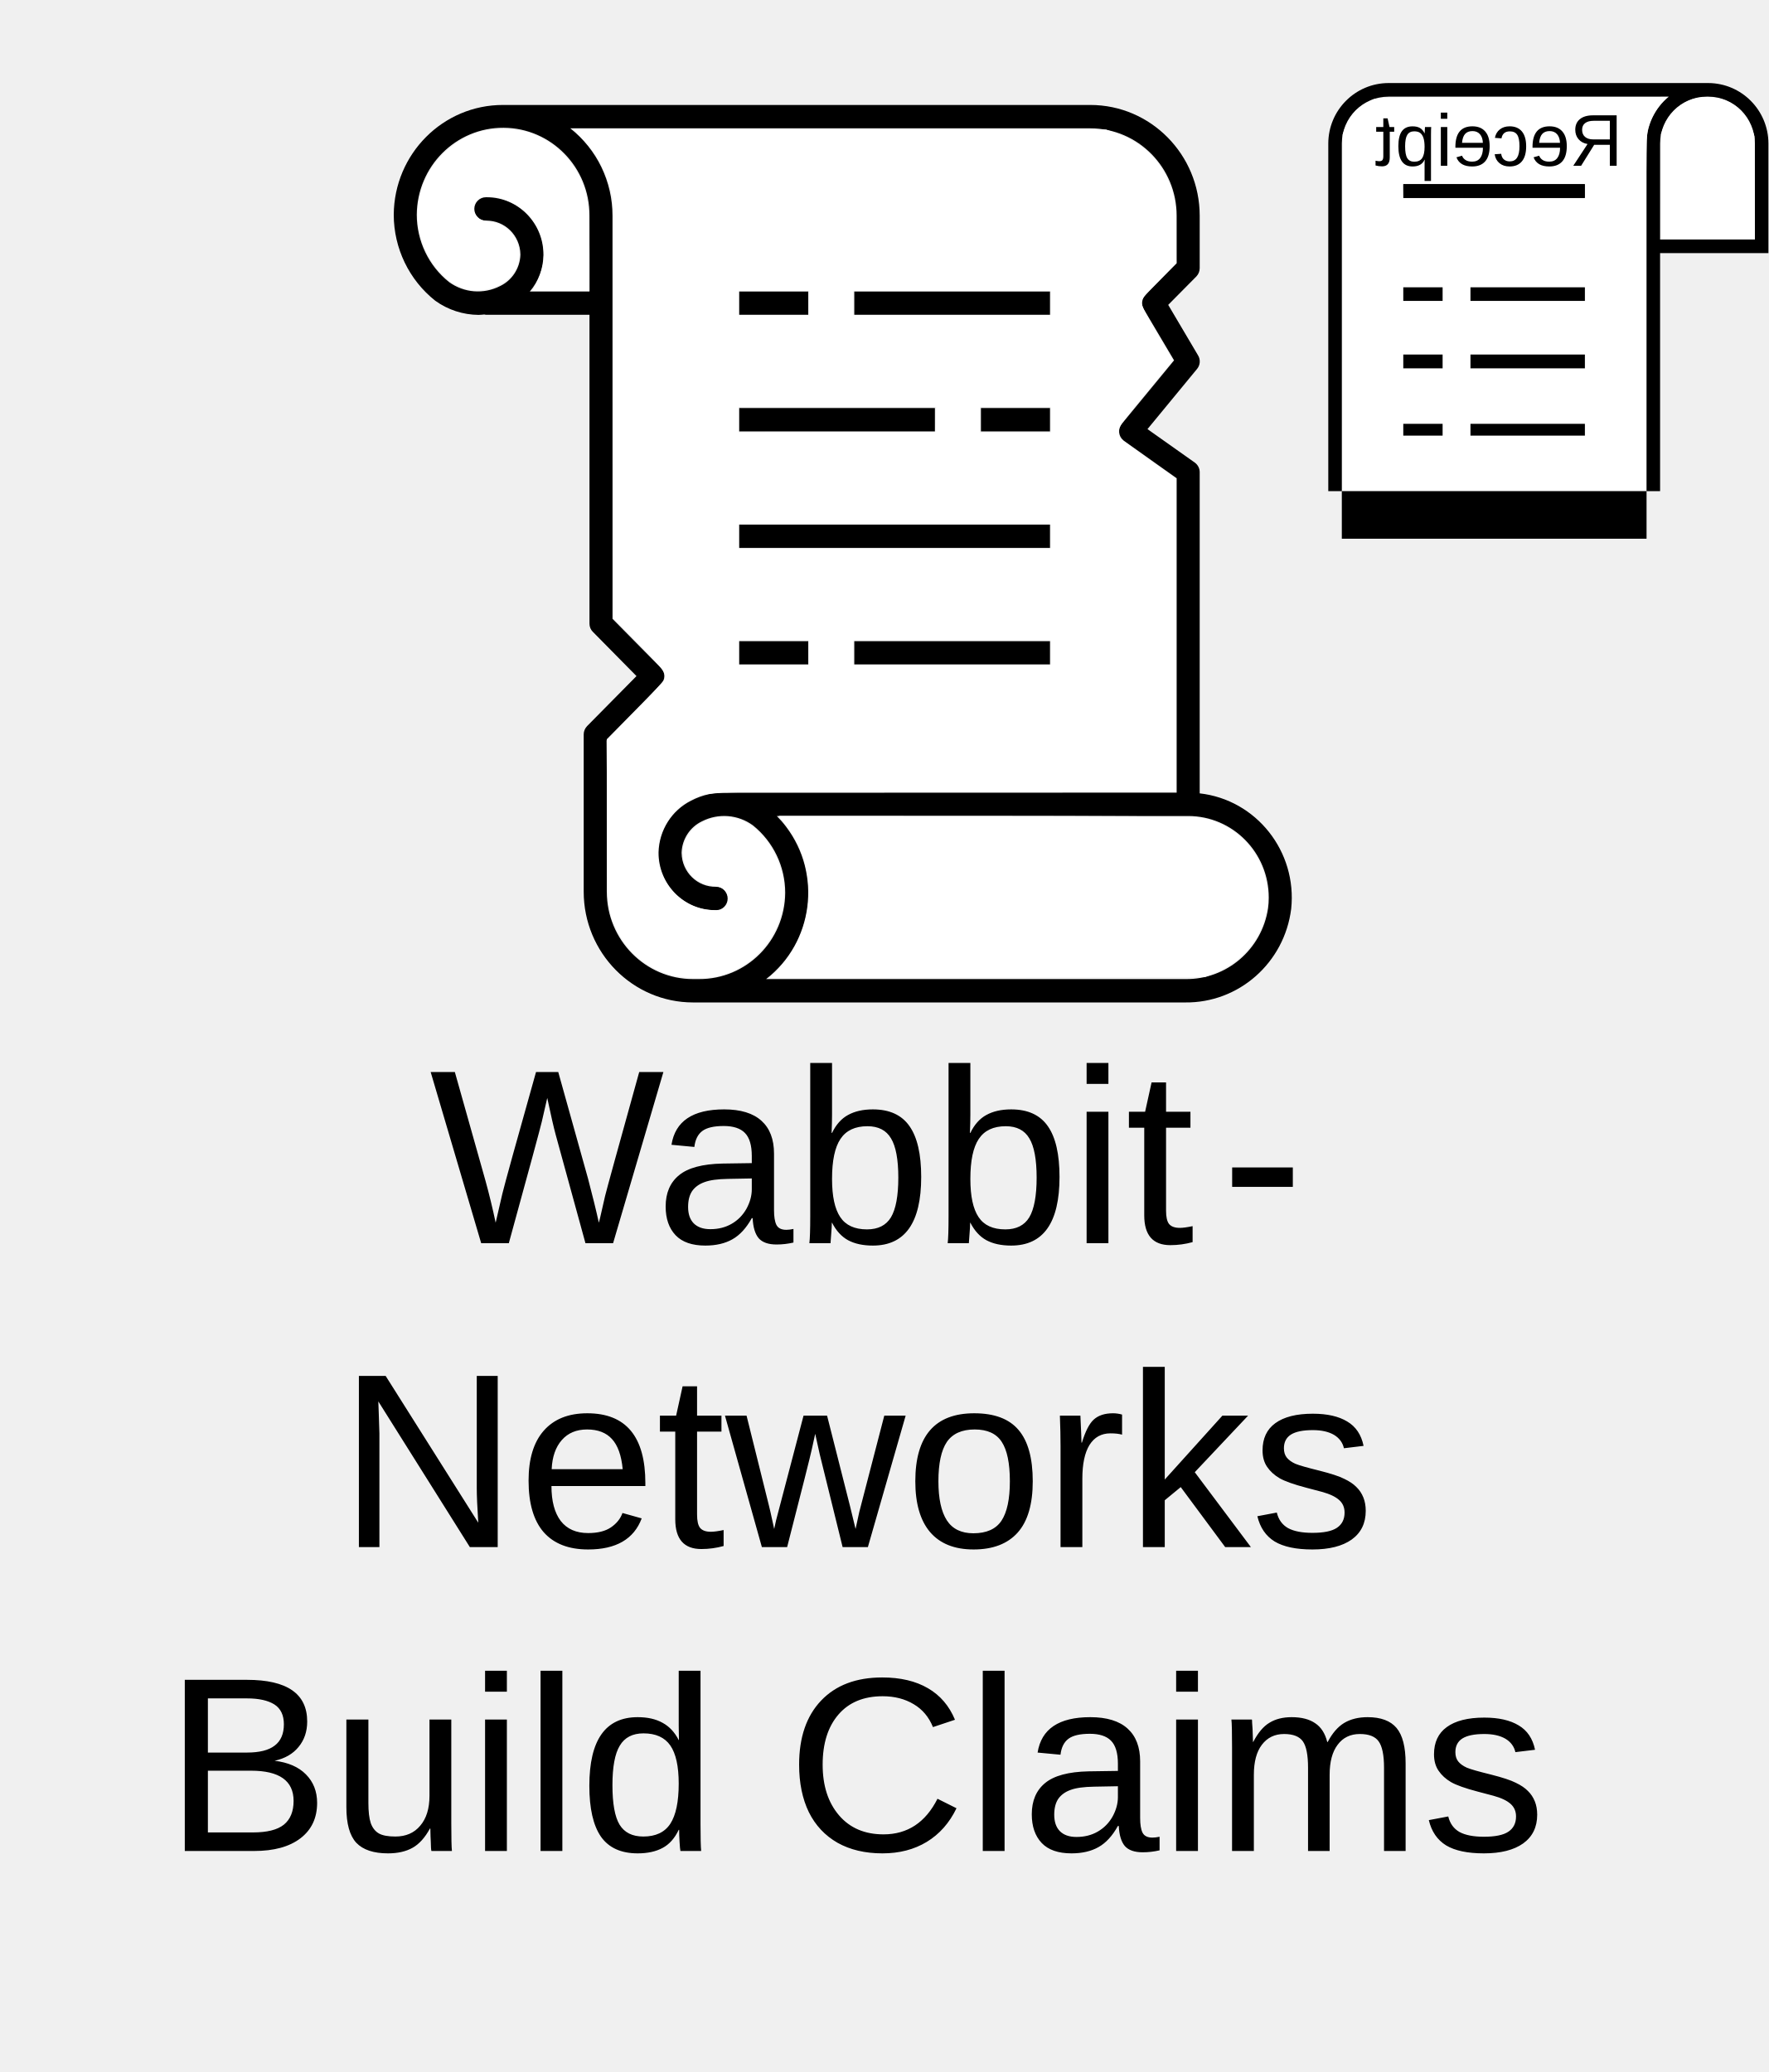
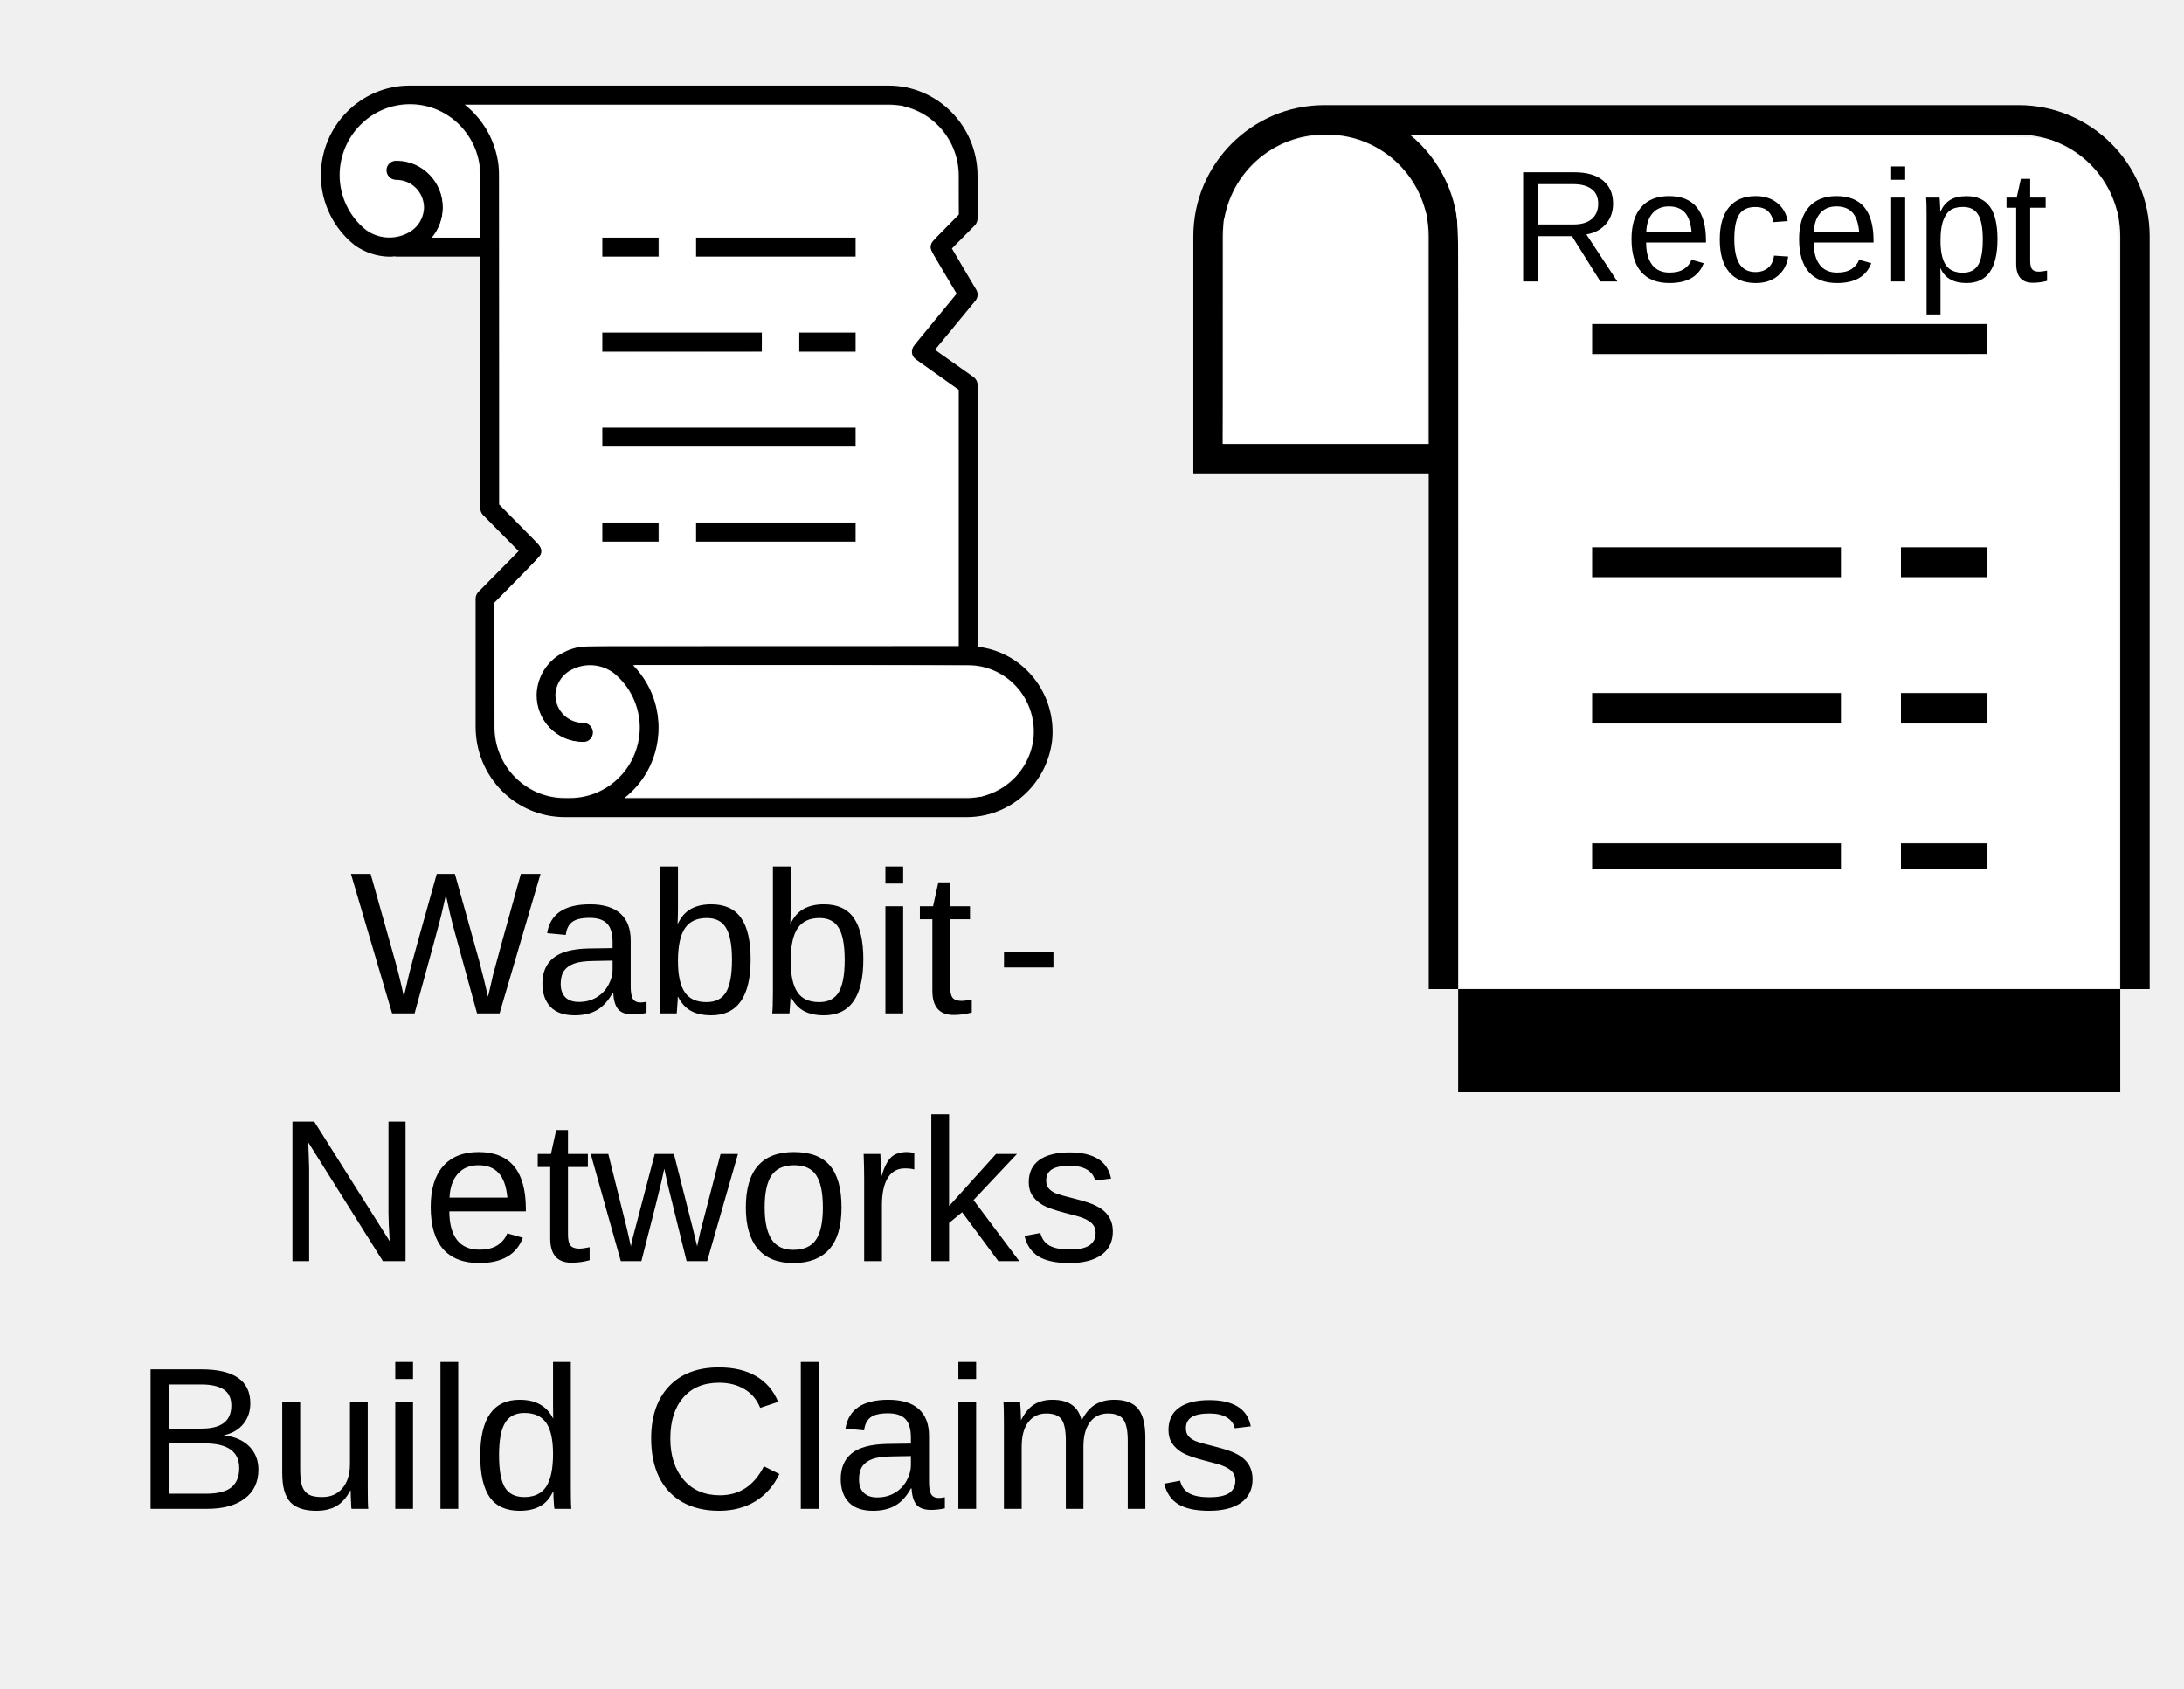
- <svg xmlns="http://www.w3.org/2000/svg" width="128" height="150" xml:space="preserve" overflow="hidden" version="1.1" id="svg9386">
-   <defs id="defs9310">
+ <svg xmlns="http://www.w3.org/2000/svg" width="194" height="150" xml:space="preserve" overflow="hidden">
+   <defs>
    <clipPath id="clip0">
-       <rect x="608" y="1796" width="128" height="150" id="rect9283" />
+       <rect x="608" y="1796" width="194" height="150" />
    </clipPath>
    <clipPath id="clip1">
-       <rect x="702" y="1799" width="34" height="36" id="rect9286" />
+       <rect x="713" y="1799" width="89" height="95" />
    </clipPath>
    <clipPath id="clip2">
-       <rect x="702" y="1799" width="34" height="36" id="rect9289" />
+       <rect x="713" y="1799" width="89" height="95" />
    </clipPath>
    <clipPath id="clip3">
-       <rect x="702" y="1799" width="34" height="36" id="rect9292" />
+       <rect x="713" y="1799" width="89" height="95" />
    </clipPath>
    <clipPath id="clip4">
-       <rect x="702" y="1799" width="34" height="36" id="rect9295" />
+       <rect x="713" y="1799" width="89" height="95" />
    </clipPath>
    <clipPath id="clip5">
-       <rect x="629" y="1796" width="81" height="81" id="rect9298" />
+       <rect x="629" y="1796" width="81" height="81" />
    </clipPath>
    <clipPath id="clip6">
-       <rect x="629" y="1796" width="81" height="81" id="rect9301" />
+       <rect x="629" y="1796" width="81" height="81" />
    </clipPath>
    <clipPath id="clip7">
-       <rect x="629" y="1796" width="81" height="81" id="rect9304" />
+       <rect x="629" y="1796" width="81" height="81" />
    </clipPath>
    <clipPath id="clip8">
-       <rect x="629" y="1796" width="81" height="81" id="rect9307" />
+       <rect x="629" y="1796" width="81" height="81" />
    </clipPath>
  </defs>
-   <g clip-path="url(#clip0)" transform="translate(-608 -1796)" id="g9384">
-     <g clip-path="url(#clip1)" id="g9342">
-       <g clip-path="url(#clip2)" id="g9340">
-         <g clip-path="url(#clip3)" id="g9338">
-           <g clip-path="url(#clip4)" id="g9336">
-             <path d="M295.857 157.571 309 157.571 309 158.571 295.857 158.571Z" fill-rule="evenodd" transform="matrix(-1 0 0 1.0041 1018.57 1651.11)" id="path9312" />
-             <path d="M13.308 9.797 13.308 9.313 19.867 9.313 26.427 9.313 26.427 9.797 26.427 10.28 19.867 10.28 13.308 10.28Z" transform="matrix(-1 0 0 1.0041 736 1800)" id="path9314" />
-             <path d="M295.857 165 304.143 165 304.143 166 295.857 166Z" fill-rule="evenodd" transform="matrix(-1 0 0 1.0041 1018.57 1651.11)" id="path9316" />
-             <path d="M306.143 165 309 165 309 166 306.143 166Z" fill-rule="evenodd" transform="matrix(-1 0 0 1.0041 1018.57 1651.11)" id="path9318" />
-             <path d="M295.857 169.857 304.143 169.857 304.143 170.857 295.857 170.857Z" fill-rule="evenodd" transform="matrix(-1 0 0 1.0041 1018.57 1651.11)" id="path9320" />
-             <path d="M306.143 169.857 309 169.857 309 170.857 306.143 170.857Z" fill-rule="evenodd" transform="matrix(-1 0 0 1.0041 1018.57 1651.11)" id="path9322" />
-             <path d="M295.857 174.857 304.143 174.857 304.143 175.714 295.857 175.714Z" fill-rule="evenodd" transform="matrix(-1 0 0 1.0041 1018.57 1651.11)" id="path9324" />
-             <path d="M306.143 174.857 309 174.857 309 175.714 306.143 175.714Z" fill-rule="evenodd" transform="matrix(-1 0 0 1.0041 1018.57 1651.11)" id="path9326" />
-             <path d="M290.413 179.71 314.429 179.71 314.429 154.65C314.426 152.241 312.474 150.289 310.067 150.286L286.933 150.286C284.526 150.289 282.574 152.241 282.571 154.65L282.571 162.546 290.413 162.546 290.413 179.71ZM310.067 151.267C311.933 151.269 313.446 152.783 313.449 154.65L313.449 183.143 291.393 183.143 291.393 154.65C291.393 153.337 290.801 152.094 289.781 151.267L310.067 151.267ZM283.551 161.566 283.551 154.65C283.554 152.783 285.067 151.269 286.933 151.267L287.031 151.267C288.899 151.269 290.411 152.783 290.413 154.65L290.413 161.566 283.551 161.566ZM290.413 180.691 314.429 180.691 290.413 180.691Z" fill-rule="evenodd" transform="matrix(-1 0 0 1.0041 1018.57 1651.11)" id="path9328" />
-             <path d="M8.851 18.764C8.85 5.163 8.86 5.761 8.638 5.046 8.442 4.414 8.027 3.732 7.543 3.248L7.301 3.005 17.694 3.017C29.408 3.03 28.209 2.994 28.971 3.364 29.808 3.771 30.401 4.469 30.722 5.424L30.821 5.718 30.831 18.553 30.842 31.388 19.847 31.388 8.851 31.388ZM21.591 26.994 21.591 26.553 17.429 26.553 13.266 26.553 13.266 26.994 13.266 27.436 17.429 27.436 21.591 27.436ZM26.469 26.994 26.469 26.553 25.018 26.553 23.567 26.553 23.567 26.994 23.567 27.436 25.018 27.436 26.469 27.436ZM21.591 22.075 21.591 21.549 17.429 21.549 13.266 21.549 13.266 22.075 13.266 22.6 17.429 22.6 21.591 22.6ZM26.469 22.075 26.469 21.549 25.018 21.549 23.567 21.549 23.567 22.075 23.567 22.6 25.018 22.6 26.469 22.6ZM21.591 17.218 21.591 16.714 17.429 16.714 13.266 16.714 13.266 17.218 13.266 17.723 17.429 17.723 21.591 17.723ZM26.469 17.218 26.469 16.714 25.018 16.714 23.567 16.714 23.567 17.218 23.567 17.723 25.018 17.723 26.469 17.723ZM26.459 9.786 26.471 9.271 19.869 9.271 13.266 9.271 13.266 9.797 13.266 10.323 19.857 10.312 26.448 10.302Z" fill="#FFFFFF" transform="matrix(-1 0 0 1.0041 736 1800)" id="path9330" />
-             <path d="M0.998 9.555 1.011 5.845 1.126 5.474C1.471 4.368 2.209 3.574 3.238 3.205 3.842 2.989 4.694 2.949 5.298 3.11 6.397 3.403 7.27 4.227 7.661 5.34L7.779 5.676 7.79 9.471 7.802 13.266 4.393 13.266 0.984 13.266Z" fill="#FFFFFF" transform="matrix(-1 0 0 1.0041 736 1800)" id="path9332" />
-             <text font-family="Arial,Arial_MSFontService,sans-serif" font-weight="400" font-size="37" transform="matrix(-0.142857 0 0 0.143443 725.446 1808)" id="text9334">Receipt</text>
+   <g clip-path="url(#clip0)" transform="translate(-608 -1796)">
+     <g clip-path="url(#clip1)">
+       <g clip-path="url(#clip2)">
+         <g clip-path="url(#clip3)">
+           <g clip-path="url(#clip4)">
+             <path d="M788.952 420.19 824 420.19 824 422.857 788.952 422.857Z" fill-rule="evenodd" transform="matrix(1 0 0 1.00051 -39.5238 1404.37)" />
+             <path d="M35.488 26.125 35.488 24.836 52.979 24.836 70.471 24.836 70.471 26.125 70.471 27.415 52.979 27.415 35.488 27.415Z" transform="matrix(1 0 0 1.00051 714 1800)" />
+             <path d="M788.952 440 811.048 440 811.048 442.667 788.952 442.667Z" fill-rule="evenodd" transform="matrix(1 0 0 1.00051 -39.5238 1404.37)" />
+             <path d="M816.381 440 824 440 824 442.667 816.381 442.667Z" fill-rule="evenodd" transform="matrix(1 0 0 1.00051 -39.5238 1404.37)" />
+             <path d="M788.952 452.952 811.048 452.952 811.048 455.619 788.952 455.619Z" fill-rule="evenodd" transform="matrix(1 0 0 1.00051 -39.5238 1404.37)" />
+             <path d="M816.381 452.952 824 452.952 824 455.619 816.381 455.619Z" fill-rule="evenodd" transform="matrix(1 0 0 1.00051 -39.5238 1404.37)" />
+             <path d="M788.952 466.286 811.048 466.286 811.048 468.571 788.952 468.571Z" fill-rule="evenodd" transform="matrix(1 0 0 1.00051 -39.5238 1404.37)" />
+             <path d="M816.381 466.286 824 466.286 824 468.571 816.381 468.571Z" fill-rule="evenodd" transform="matrix(1 0 0 1.00051 -39.5238 1404.37)" />
+             <path d="M774.434 479.227 838.476 479.227 838.476 412.4C838.469 405.977 833.265 400.77 826.846 400.762L765.154 400.762C758.735 400.77 753.531 405.977 753.524 412.4L753.524 433.455 774.434 433.455 774.434 479.227ZM826.846 403.379C831.821 403.383 835.855 407.421 835.863 412.4L835.863 488.381 777.048 488.381 777.048 412.4C777.048 408.899 775.47 405.585 772.75 403.379L826.846 403.379ZM756.137 430.842 756.137 412.4C756.145 407.421 760.179 403.383 765.154 403.379L765.417 403.379C770.396 403.383 774.43 407.421 774.434 412.4L774.434 430.842 756.137 430.842ZM774.434 481.844 838.476 481.844 774.434 481.844Z" fill-rule="evenodd" transform="matrix(1 0 0 1.00051 -39.5238 1404.37)" />
+             <path d="M23.602 50.036C23.601 13.768 23.626 15.361 23.035 13.455 22.513 11.772 21.405 9.952 20.114 8.66L19.469 8.014 47.185 8.046C78.421 8.081 75.224 7.983 77.255 8.97 79.488 10.056 81.07 11.917 81.925 14.464L82.188 15.249 82.218 49.475 82.246 83.702 52.925 83.702 23.602 83.702ZM57.577 71.985 57.577 70.808 46.476 70.808 35.376 70.808 35.376 71.985 35.376 73.162 46.476 73.162 57.577 73.162ZM70.583 71.985 70.583 70.808 66.715 70.808 62.846 70.808 62.846 71.985 62.846 73.162 66.715 73.162 70.583 73.162ZM57.577 58.866 57.577 57.464 46.476 57.464 35.376 57.464 35.376 58.866 35.376 60.268 46.476 60.268 57.577 60.268ZM70.583 58.866 70.583 57.464 66.715 57.464 62.846 57.464 62.846 58.866 62.846 60.268 66.715 60.268 70.583 60.268ZM57.577 45.915 57.577 44.57 46.476 44.57 35.376 44.57 35.376 45.915 35.376 47.261 46.476 47.261 57.577 47.261ZM70.583 45.915 70.583 44.57 66.715 44.57 62.846 44.57 62.846 45.915 62.846 47.261 66.715 47.261 70.583 47.261ZM70.559 26.097 70.59 24.724 52.983 24.724 35.376 24.724 35.376 26.126 35.376 27.528 52.952 27.499 70.527 27.471Z" fill="#FFFFFF" transform="matrix(1 0 0 1.00051 714 1800)" />
+             <path d="M2.66 25.481 2.696 15.585 3.003 14.598C3.922 11.647 5.891 9.531 8.634 8.548 10.246 7.97 12.519 7.865 14.128 8.293 17.058 9.074 19.386 11.271 20.428 14.24L20.743 15.137 20.775 25.256 20.806 35.376 11.716 35.376 2.625 35.376Z" fill="#FFFFFF" transform="matrix(1 0 0 1.00051 714 1800)" />
+             <text font-family="Arial,Arial_MSFontService,sans-serif" font-weight="400" font-size="37" transform="matrix(0.380952 0 0 0.381148 742.144 1821)">Receipt</text>
          </g>
        </g>
      </g>
    </g>
-     <g clip-path="url(#clip5)" id="g9372">
-       <g clip-path="url(#clip6)" id="g9370">
-         <g clip-path="url(#clip7)" id="g9368">
-           <g clip-path="url(#clip8)" id="g9366">
-             <path d="M702.356 1875.85 702.356 1852.88C702.356 1852.61 702.223 1852.36 702.001 1852.2L698.582 1849.81C698.582 1849.8 698.582 1849.8 698.582 1849.8L702.168 1845.5C702.394 1845.23 702.425 1844.84 702.241 1844.54L700.081 1840.93C700.077 1840.93 700.077 1840.93 700.081 1840.92L702.116 1838.89C702.269 1838.73 702.356 1838.52 702.356 1838.3L702.356 1834.55C702.356 1830.18 698.811 1826.63 694.439 1826.63L651.938 1826.63C647.59 1826.62 644.049 1830.13 644.022 1834.48 644.025 1836.88 645.135 1839.15 647.03 1840.63 647.945 1841.28 649.037 1841.63 650.157 1841.64 650.3 1841.64 650.443 1841.62 650.585 1841.61 650.62 1841.62 650.655 1841.63 650.689 1841.63L658.189 1841.63 658.189 1863.72C658.189 1863.94 658.276 1864.15 658.432 1864.3L661.587 1867.46 661.587 1867.47 658.018 1871.04C657.862 1871.2 657.771 1871.41 657.771 1871.63L657.771 1882.88C657.771 1887.25 661.316 1890.8 665.688 1890.8L701.291 1890.8C705.183 1890.85 708.488 1887.97 708.978 1884.11 709.42 1880.01 706.46 1876.31 702.356 1875.85ZM653.869 1839.97C654.498 1839.24 654.846 1838.32 654.856 1837.36 654.87 1835.09 653.044 1833.24 650.776 1833.23 650.749 1833.23 650.717 1833.23 650.689 1833.23 650.23 1833.23 649.855 1833.61 649.855 1834.06 649.855 1834.52 650.23 1834.9 650.689 1834.9 652.046 1834.87 653.166 1835.95 653.19 1837.31 653.19 1837.33 653.19 1837.34 653.19 1837.36 653.149 1838.32 652.582 1839.17 651.719 1839.58 650.529 1840.18 649.103 1840.07 648.022 1839.29 646.547 1838.13 645.688 1836.35 645.688 1834.48 645.709 1831.02 648.523 1828.24 651.976 1828.26 655.427 1828.28 658.209 1831.1 658.189 1834.55L658.189 1839.97ZM659.441 1882.88 659.441 1871.98 663.361 1868.05C663.688 1867.73 663.688 1867.2 663.361 1866.88L659.855 1863.37 659.855 1834.55C659.855 1832.11 658.731 1829.81 656.811 1828.31 656.808 1828.31 656.808 1828.3 656.811 1828.3 656.811 1828.3 656.815 1828.3 656.815 1828.3L694.439 1828.3C697.89 1828.3 700.69 1831.1 700.69 1834.55L700.69 1837.95 698.432 1840.21C698.164 1840.48 698.112 1840.9 698.307 1841.23L700.502 1844.89 696.717 1849.43C696.422 1849.79 696.47 1850.31 696.825 1850.6 696.843 1850.62 696.863 1850.64 696.884 1850.65L700.69 1853.32 700.69 1875.8 668.189 1875.81C667.274 1875.75 666.363 1875.95 665.552 1876.37 664.136 1877.07 663.229 1878.49 663.19 1880.07 663.173 1882.34 664.999 1884.19 667.267 1884.2 667.298 1884.2 667.326 1884.2 667.357 1884.2 667.816 1884.2 668.189 1883.83 668.189 1883.37 668.189 1882.91 667.816 1882.53 667.357 1882.53 666.001 1882.56 664.881 1881.48 664.856 1880.12 664.856 1880.11 664.856 1880.09 664.856 1880.07 664.895 1879.12 665.462 1878.26 666.328 1877.85 667.517 1877.25 668.943 1877.36 670.022 1878.14 671.496 1879.31 672.356 1881.08 672.356 1882.96 672.331 1886.39 669.535 1889.15 666.105 1889.13L665.688 1889.13C662.237 1889.13 659.441 1886.33 659.441 1882.88ZM701.319 1889.13 670.992 1889.13C670.989 1889.13 670.982 1889.13 670.982 1889.13 670.978 1889.13 670.982 1889.12 670.985 1889.12 674.387 1886.51 675.027 1881.63 672.415 1878.23 672.209 1877.96 671.987 1877.71 671.747 1877.47L701.524 1877.47C704.749 1877.47 707.361 1880.09 707.357 1883.31 707.357 1883.57 707.34 1883.82 707.305 1884.07 706.857 1887.01 704.3 1889.17 701.319 1889.13Z" transform="matrix(1 0 0 1.0125 -7.52246 -45.8642)" id="path9344" />
-             <path d="M677.357 1839.97 691.521 1839.97 691.521 1841.63 677.357 1841.63Z" transform="matrix(1 0 0 1.0125 -7.52246 -45.8642)" id="path9346" />
-             <path d="M669.023 1839.97 674.022 1839.97 674.022 1841.63 669.023 1841.63Z" transform="matrix(1 0 0 1.0125 -7.52246 -45.8642)" id="path9348" />
-             <path d="M677.357 1864.97 691.521 1864.97 691.521 1866.63 677.357 1866.63Z" transform="matrix(1 0 0 1.0125 -7.52246 -45.8642)" id="path9350" />
-             <path d="M669.023 1864.97 674.022 1864.97 674.022 1866.63 669.023 1866.63Z" transform="matrix(1 0 0 1.0125 -7.52246 -45.8642)" id="path9352" />
-             <path d="M669.023 1848.3 683.19 1848.3 683.19 1849.97 669.023 1849.97Z" transform="matrix(1 0 0 1.0125 -7.52246 -45.8642)" id="path9354" />
-             <path d="M686.523 1848.3 691.521 1848.3 691.521 1849.97 686.523 1849.97Z" transform="matrix(1 0 0 1.0125 -7.52246 -45.8642)" id="path9356" />
-             <path d="M669.023 1856.63 691.521 1856.63 691.521 1858.3 669.023 1858.3Z" transform="matrix(1 0 0 1.0125 -7.52246 -45.8642)" id="path9358" />
-             <path d="M35.255 69.353C36.917 67.691 37.748 65.321 37.483 62.995 37.308 61.452 36.83 60.259 35.895 59.031L35.364 58.335 50.155 58.338C58.71 58.34 65.237 58.379 65.638 58.431 68.453 58.797 70.571 61.035 70.752 63.836 70.909 66.278 69.395 68.569 66.972 69.553L66.2 69.867 50.445 69.893 34.69 69.918Z" fill="#FFFFFF" transform="matrix(1 0 0 1.0125 629 1796)" id="path9360" />
-             <path d="M27.455 69.69C25.773 69.189 24.394 68.033 23.639 66.49 22.969 65.121 22.983 65.285 22.943 58.799L22.906 52.941 24.963 50.853C26.095 49.705 27.053 48.678 27.093 48.572 27.25 48.152 27.029 47.851 25.225 46.031L23.406 44.196 23.379 29.191 23.352 14.186 23.134 13.414C22.718 11.945 22.159 10.971 21.099 9.866L20.473 9.214 39.766 9.239 59.059 9.264 59.884 9.559C61.764 10.233 63.115 11.585 63.779 13.458 64.067 14.27 64.072 14.317 64.108 16.536L64.144 18.791 62.88 20.067C61.819 21.138 61.617 21.39 61.617 21.635 61.617 21.836 61.973 22.523 62.76 23.84L63.904 25.753 61.94 28.112C60.131 30.286 59.976 30.501 59.976 30.845 59.976 31.073 60.042 31.284 60.146 31.387 60.239 31.48 61.173 32.157 62.221 32.891L64.126 34.226 64.126 45.412 64.126 56.598 47.551 56.6C29.343 56.602 30.265 56.573 29.015 57.187 27.812 57.777 26.908 59.01 26.679 60.37 26.29 62.683 28.099 64.935 30.456 65.071 31.159 65.112 31.218 65.1 31.452 64.866 31.776 64.541 31.787 64.043 31.477 63.683 31.301 63.478 31.127 63.406 30.654 63.341 29.67 63.206 29.021 62.759 28.648 61.958 27.943 60.443 28.975 58.787 30.837 58.449 32.484 58.149 34.155 59.186 35.085 61.086 35.572 62.081 35.754 62.818 35.754 63.793 35.754 66.584 33.804 69.076 31.078 69.769 30.177 69.998 28.357 69.958 27.455 69.69ZM37.587 46.659 37.587 45.79 35.03 45.79 32.473 45.79 32.473 46.659 32.473 47.527 35.03 47.527 37.587 47.527ZM55.054 46.659 55.054 45.79 47.913 45.79 40.772 45.79 40.772 46.659 40.772 47.527 47.913 47.527 55.054 47.527ZM55.054 38.359 55.054 37.491 43.764 37.491 32.473 37.491 32.473 38.359 32.473 39.228 43.764 39.228 55.054 39.228ZM46.735 29.988 46.763 29.095 39.618 29.095 32.473 29.095 32.473 30.013 32.473 30.93 39.59 30.905 46.707 30.881ZM55.054 30.012 55.054 29.095 52.497 29.095 49.94 29.095 49.94 30.012 49.94 30.929 52.497 30.929 55.054 30.929ZM37.587 21.665 37.587 20.796 35.03 20.796 32.473 20.796 32.473 21.665 32.473 22.533 35.03 22.533 37.587 22.533ZM55.054 21.665 55.054 20.796 47.913 20.796 40.772 20.796 40.772 21.665 40.772 22.533 47.913 22.533 55.054 22.533Z" fill="#FFFFFF" transform="matrix(1 0 0 1.0125 629 1796)" id="path9362" />
-             <path d="M12.483 20.579C11.403 20.2 10.455 19.26 9.828 17.947 9.001 16.214 9.027 14.376 9.905 12.597 10.669 11.046 12.308 9.75 14.005 9.353 14.901 9.144 16.462 9.208 17.322 9.489 19.101 10.069 20.59 11.525 21.242 13.32 21.571 14.226 21.663 15.297 21.664 18.215L21.665 20.796 19.599 20.796 17.533 20.796 17.867 20.145C18.707 18.505 18.462 16.66 17.232 15.36 16.471 14.555 15.315 14.041 14.267 14.041 13.445 14.041 12.998 14.862 13.498 15.456 13.703 15.7 13.842 15.762 14.303 15.816 15.41 15.946 16.226 16.6 16.513 17.587 16.962 19.134 15.679 20.621 13.78 20.757 13.257 20.794 12.995 20.758 12.483 20.579Z" fill="#FFFFFF" transform="matrix(1 0 0 1.0125 629 1796)" id="path9364" />
+     <g clip-path="url(#clip5)">
+       <g clip-path="url(#clip6)">
+         <g clip-path="url(#clip7)">
+           <g clip-path="url(#clip8)">
+             <path d="M702.356 1875.85 702.356 1852.88C702.356 1852.61 702.223 1852.36 702.001 1852.2L698.582 1849.81C698.582 1849.8 698.582 1849.8 698.582 1849.8L702.168 1845.5C702.394 1845.23 702.425 1844.84 702.241 1844.54L700.081 1840.93C700.077 1840.93 700.077 1840.93 700.081 1840.92L702.116 1838.89C702.269 1838.73 702.356 1838.52 702.356 1838.3L702.356 1834.55C702.356 1830.18 698.811 1826.63 694.439 1826.63L651.938 1826.63C647.59 1826.62 644.049 1830.13 644.022 1834.48 644.025 1836.88 645.135 1839.15 647.03 1840.63 647.945 1841.28 649.037 1841.63 650.157 1841.64 650.3 1841.64 650.443 1841.62 650.585 1841.61 650.62 1841.62 650.655 1841.63 650.689 1841.63L658.189 1841.63 658.189 1863.72C658.189 1863.94 658.276 1864.15 658.432 1864.3L661.587 1867.46 661.587 1867.47 658.018 1871.04C657.862 1871.2 657.771 1871.41 657.771 1871.63L657.771 1882.88C657.771 1887.25 661.316 1890.8 665.688 1890.8L701.291 1890.8C705.183 1890.85 708.488 1887.97 708.978 1884.11 709.42 1880.01 706.46 1876.31 702.356 1875.85ZM653.869 1839.97C654.498 1839.24 654.846 1838.32 654.856 1837.36 654.87 1835.09 653.044 1833.24 650.776 1833.23 650.749 1833.23 650.717 1833.23 650.689 1833.23 650.23 1833.23 649.855 1833.61 649.855 1834.06 649.855 1834.52 650.23 1834.9 650.689 1834.9 652.046 1834.87 653.166 1835.95 653.19 1837.31 653.19 1837.33 653.19 1837.34 653.19 1837.36 653.149 1838.32 652.582 1839.17 651.719 1839.58 650.529 1840.18 649.103 1840.07 648.022 1839.29 646.547 1838.13 645.688 1836.35 645.688 1834.48 645.709 1831.02 648.523 1828.24 651.976 1828.26 655.427 1828.28 658.209 1831.1 658.189 1834.55L658.189 1839.97ZM659.441 1882.88 659.441 1871.98 663.361 1868.05C663.688 1867.73 663.688 1867.2 663.361 1866.88L659.855 1863.37 659.855 1834.55C659.855 1832.11 658.731 1829.81 656.811 1828.31 656.808 1828.31 656.808 1828.3 656.811 1828.3 656.811 1828.3 656.815 1828.3 656.815 1828.3L694.439 1828.3C697.89 1828.3 700.69 1831.1 700.69 1834.55L700.69 1837.95 698.432 1840.21C698.164 1840.48 698.112 1840.9 698.307 1841.23L700.502 1844.89 696.717 1849.43C696.422 1849.79 696.47 1850.31 696.825 1850.6 696.843 1850.62 696.863 1850.64 696.884 1850.65L700.69 1853.32 700.69 1875.8 668.189 1875.81C667.274 1875.75 666.363 1875.95 665.552 1876.37 664.136 1877.07 663.229 1878.49 663.19 1880.07 663.173 1882.34 664.999 1884.19 667.267 1884.2 667.298 1884.2 667.326 1884.2 667.357 1884.2 667.816 1884.2 668.189 1883.83 668.189 1883.37 668.189 1882.91 667.816 1882.53 667.357 1882.53 666.001 1882.56 664.881 1881.48 664.856 1880.12 664.856 1880.11 664.856 1880.09 664.856 1880.07 664.895 1879.12 665.462 1878.26 666.328 1877.85 667.517 1877.25 668.943 1877.36 670.022 1878.14 671.496 1879.31 672.356 1881.08 672.356 1882.96 672.331 1886.39 669.535 1889.15 666.105 1889.13L665.688 1889.13C662.237 1889.13 659.441 1886.33 659.441 1882.88ZM701.319 1889.13 670.992 1889.13C670.989 1889.13 670.982 1889.13 670.982 1889.13 670.978 1889.13 670.982 1889.12 670.985 1889.12 674.387 1886.51 675.027 1881.63 672.415 1878.23 672.209 1877.96 671.987 1877.71 671.747 1877.47L701.524 1877.47C704.749 1877.47 707.361 1880.09 707.357 1883.31 707.357 1883.57 707.34 1883.82 707.305 1884.07 706.857 1887.01 704.3 1889.17 701.319 1889.13Z" transform="matrix(1 0 0 1.0125 -7.52246 -45.8642)" />
+             <path d="M677.357 1839.97 691.521 1839.97 691.521 1841.63 677.357 1841.63Z" transform="matrix(1 0 0 1.0125 -7.52246 -45.8642)" />
+             <path d="M669.023 1839.97 674.022 1839.97 674.022 1841.63 669.023 1841.63Z" transform="matrix(1 0 0 1.0125 -7.52246 -45.8642)" />
+             <path d="M677.357 1864.97 691.521 1864.97 691.521 1866.63 677.357 1866.63Z" transform="matrix(1 0 0 1.0125 -7.52246 -45.8642)" />
+             <path d="M669.023 1864.97 674.022 1864.97 674.022 1866.63 669.023 1866.63Z" transform="matrix(1 0 0 1.0125 -7.52246 -45.8642)" />
+             <path d="M669.023 1848.3 683.19 1848.3 683.19 1849.97 669.023 1849.97Z" transform="matrix(1 0 0 1.0125 -7.52246 -45.8642)" />
+             <path d="M686.523 1848.3 691.521 1848.3 691.521 1849.97 686.523 1849.97Z" transform="matrix(1 0 0 1.0125 -7.52246 -45.8642)" />
+             <path d="M669.023 1856.63 691.521 1856.63 691.521 1858.3 669.023 1858.3Z" transform="matrix(1 0 0 1.0125 -7.52246 -45.8642)" />
+             <path d="M35.255 69.353C36.917 67.691 37.748 65.32 37.483 62.995 37.308 61.452 36.83 60.259 35.895 59.031L35.365 58.335 50.155 58.339C58.71 58.34 65.237 58.379 65.638 58.431 68.453 58.797 70.571 61.035 70.752 63.836 70.909 66.277 69.395 68.568 66.972 69.553L66.2 69.868 50.445 69.893 34.69 69.918Z" fill="#FFFFFF" transform="matrix(1 0 0 1.0125 629 1796)" />
+             <path d="M27.455 69.69C25.773 69.189 24.394 68.033 23.639 66.49 22.969 65.121 22.983 65.285 22.943 58.799L22.906 52.941 24.963 50.853C26.095 49.705 27.053 48.678 27.093 48.572 27.25 48.152 27.029 47.851 25.225 46.031L23.406 44.196 23.379 29.191 23.352 14.186 23.134 13.414C22.718 11.945 22.159 10.971 21.099 9.866L20.473 9.214 39.766 9.239 59.059 9.264 59.883 9.559C61.764 10.233 63.115 11.585 63.779 13.458 64.067 14.27 64.072 14.317 64.108 16.536L64.144 18.791 62.88 20.067C61.819 21.138 61.616 21.39 61.616 21.635 61.616 21.836 61.973 22.523 62.76 23.84L63.903 25.753 61.94 28.112C60.131 30.286 59.976 30.501 59.976 30.845 59.976 31.073 60.042 31.284 60.146 31.387 60.239 31.48 61.173 32.157 62.221 32.891L64.126 34.226 64.126 45.412 64.126 56.598 47.551 56.6C29.343 56.602 30.265 56.573 29.015 57.187 27.812 57.778 26.908 59.01 26.679 60.37 26.29 62.683 28.099 64.935 30.456 65.071 31.159 65.112 31.218 65.1 31.452 64.865 31.776 64.541 31.787 64.044 31.477 63.683 31.301 63.478 31.127 63.406 30.654 63.341 29.67 63.206 29.021 62.759 28.648 61.958 27.943 60.443 28.975 58.787 30.837 58.449 32.484 58.149 34.155 59.186 35.085 61.086 35.572 62.081 35.754 62.818 35.754 63.793 35.754 66.584 33.804 69.077 31.078 69.769 30.177 69.998 28.357 69.958 27.455 69.69ZM37.587 46.659 37.587 45.79 35.03 45.79 32.473 45.79 32.473 46.659 32.473 47.527 35.03 47.527 37.587 47.527ZM55.054 46.659 55.054 45.79 47.913 45.79 40.772 45.79 40.772 46.659 40.772 47.527 47.913 47.527 55.054 47.527ZM55.054 38.359 55.054 37.491 43.764 37.491 32.473 37.491 32.473 38.359 32.473 39.228 43.764 39.228 55.054 39.228ZM46.735 29.988 46.763 29.095 39.618 29.095 32.473 29.095 32.473 30.013 32.473 30.93 39.59 30.905 46.707 30.881ZM55.054 30.012 55.054 29.095 52.497 29.095 49.94 29.095 49.94 30.012 49.94 30.929 52.497 30.929 55.054 30.929ZM37.587 21.665 37.587 20.796 35.03 20.796 32.473 20.796 32.473 21.665 32.473 22.533 35.03 22.533 37.587 22.533ZM55.054 21.665 55.054 20.796 47.913 20.796 40.772 20.796 40.772 21.665 40.772 22.533 47.913 22.533 55.054 22.533Z" fill="#FFFFFF" transform="matrix(1 0 0 1.0125 629 1796)" />
+             <path d="M12.484 20.579C11.403 20.2 10.455 19.26 9.828 17.947 9.001 16.214 9.027 14.376 9.905 12.597 10.669 11.046 12.308 9.75 14.005 9.353 14.901 9.144 16.462 9.208 17.322 9.489 19.101 10.069 20.59 11.525 21.242 13.32 21.571 14.226 21.663 15.297 21.664 18.215L21.665 20.796 19.599 20.796 17.533 20.796 17.867 20.145C18.707 18.505 18.462 16.66 17.232 15.36 16.471 14.555 15.315 14.041 14.267 14.041 13.445 14.041 12.998 14.862 13.498 15.456 13.703 15.7 13.842 15.762 14.303 15.816 15.41 15.946 16.226 16.6 16.513 17.587 16.962 19.134 15.679 20.622 13.78 20.757 13.257 20.794 12.995 20.758 12.484 20.579Z" fill="#FFFFFF" transform="matrix(1 0 0 1.0125 629 1796)" />
          </g>
        </g>
      </g>
    </g>
-     <text font-family="Arial,Arial_MSFontService,sans-serif" font-weight="400" font-size="18" transform="matrix(1 0 0 1 639.094 1886)" id="text9380">Wabbit<tspan font-size="18" x="57.292" y="0" id="tspan9374">-</tspan>
-       <tspan font-size="18" x="-6.6" y="22" id="tspan9376">Networks</tspan>
-       <tspan font-size="18" x="-19.204" y="44" id="tspan9378">Build Claims</tspan>
+     <text font-family="Arial,Arial_MSFontService,sans-serif" font-weight="400" font-size="18" transform="matrix(1 0 0 1 639.094 1886)">Wabbit<tspan font-size="18" x="57.292" y="0">-</tspan>
+       <tspan font-size="18" x="-6.6" y="22">Networks</tspan>
+       <tspan font-size="18" x="-19.204" y="44">Build Claims</tspan>
    </text>
  </g>
</svg>
